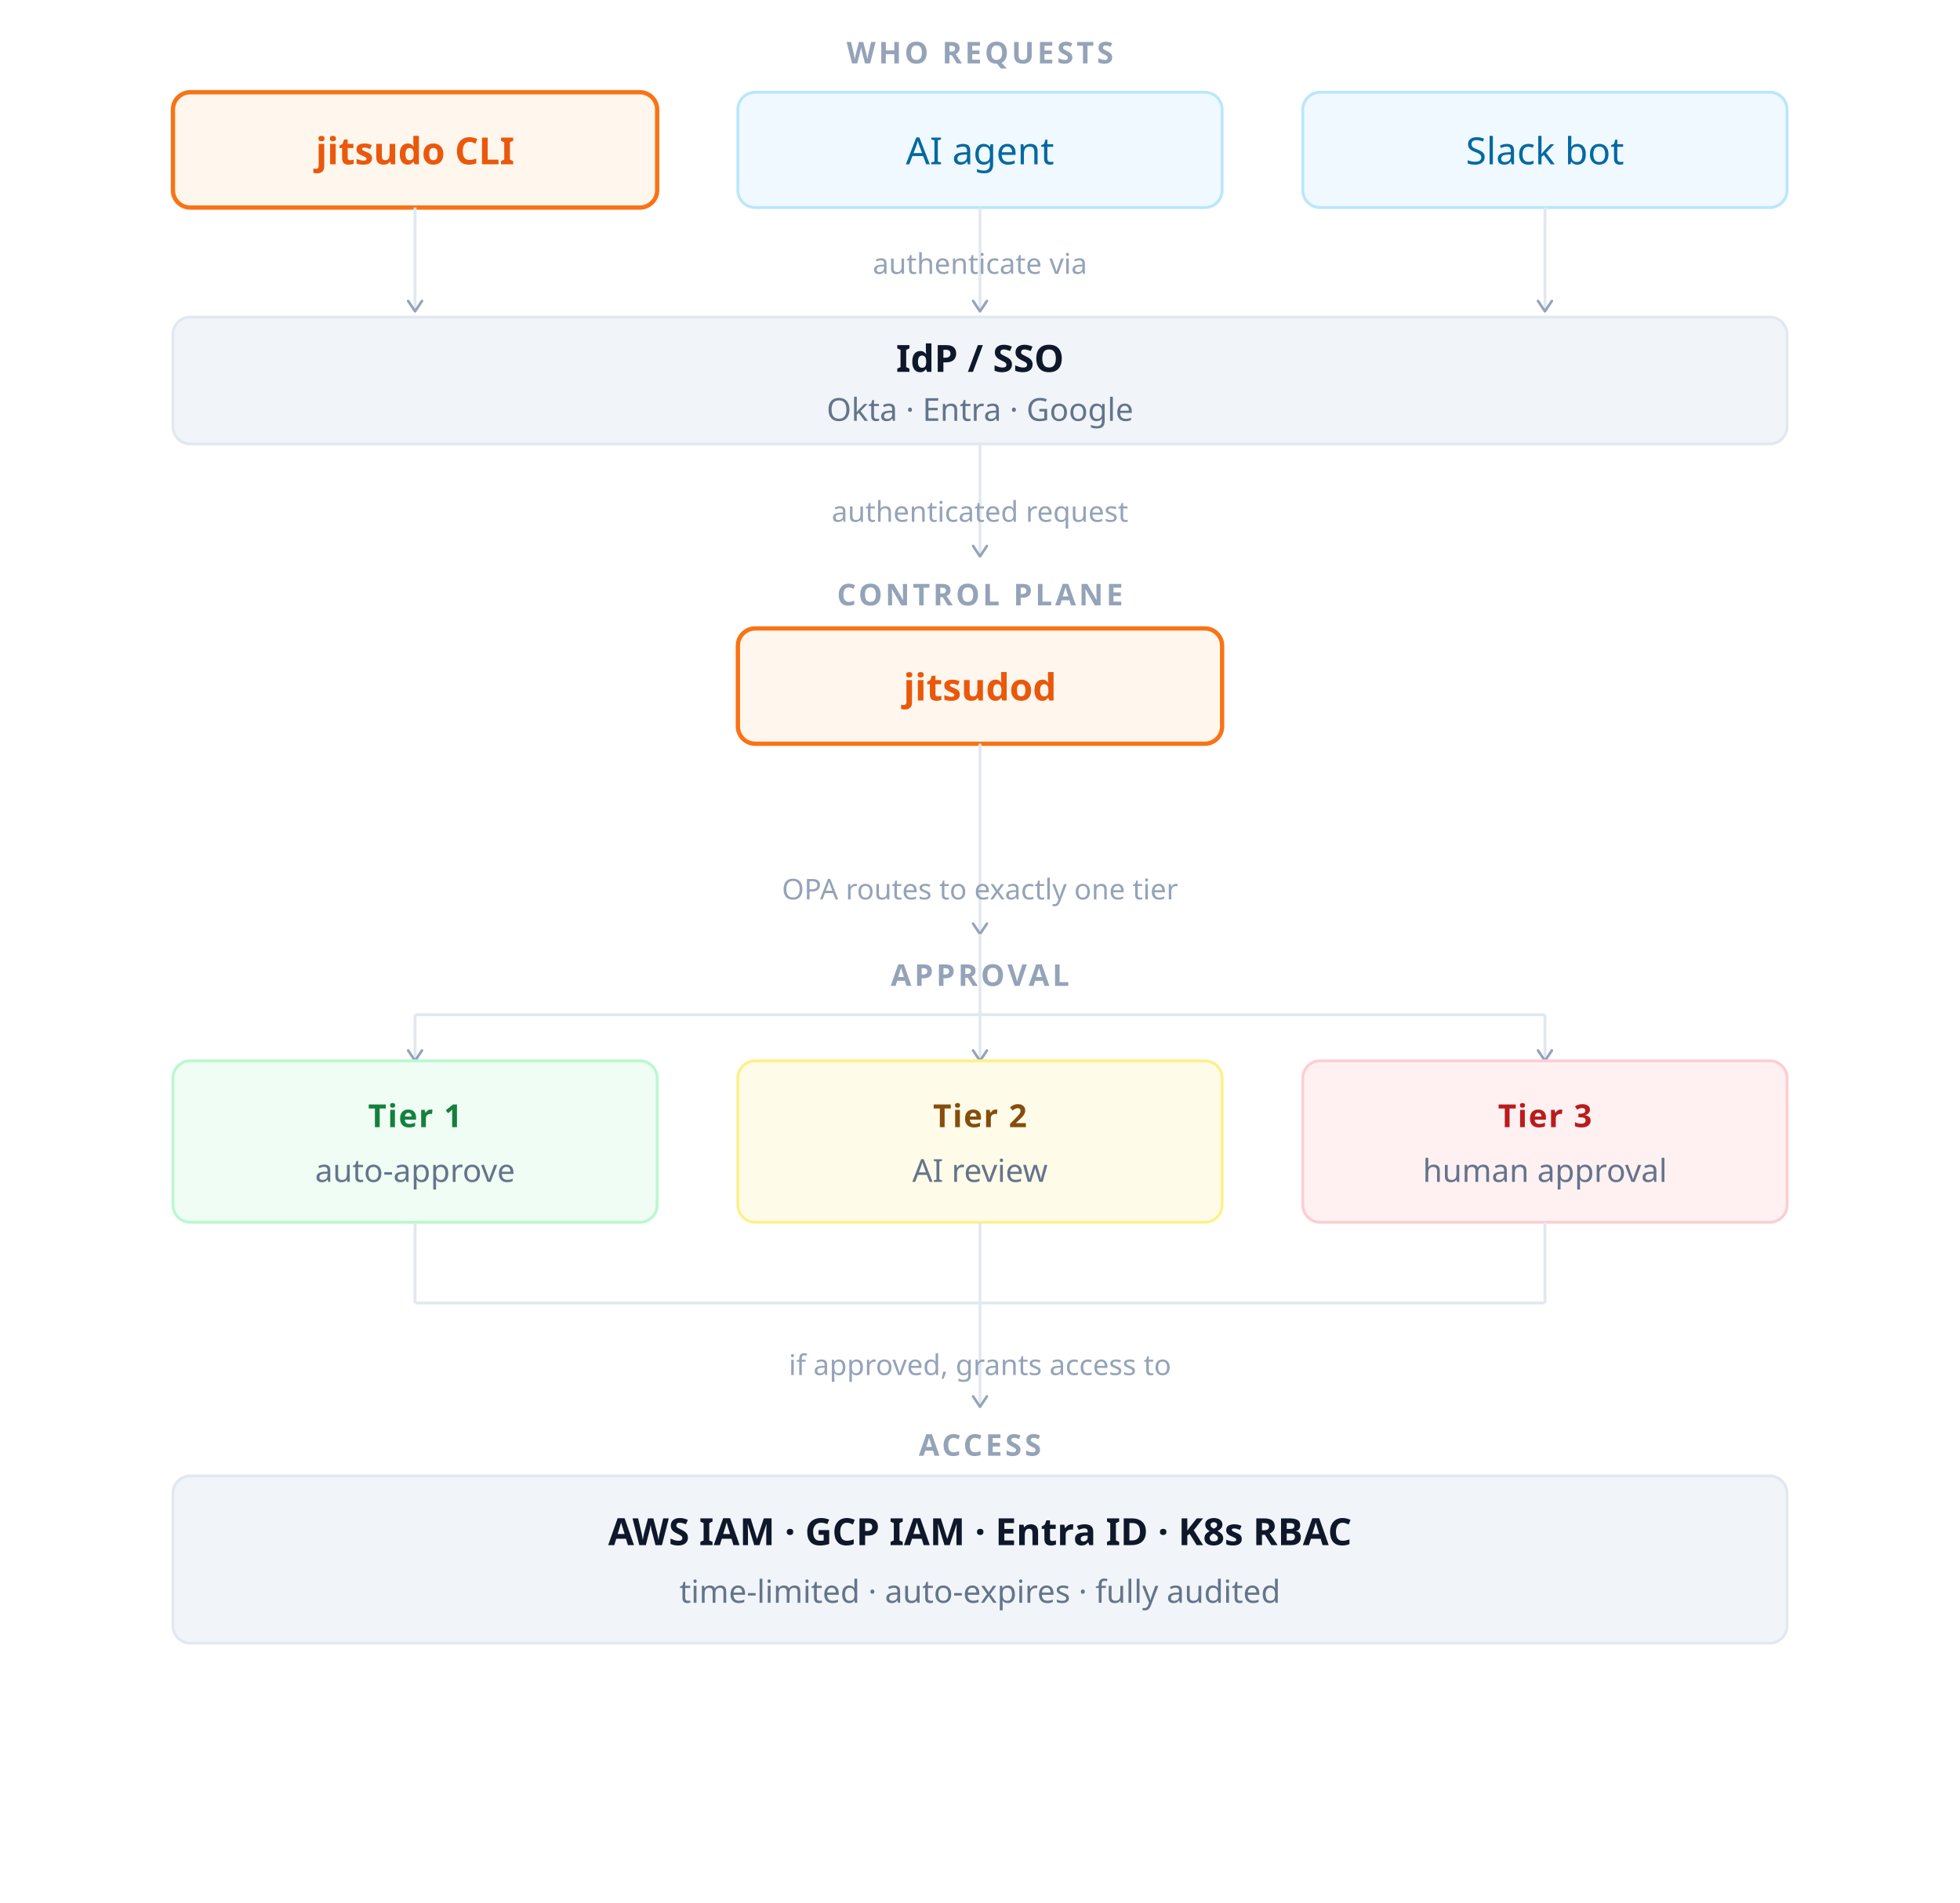
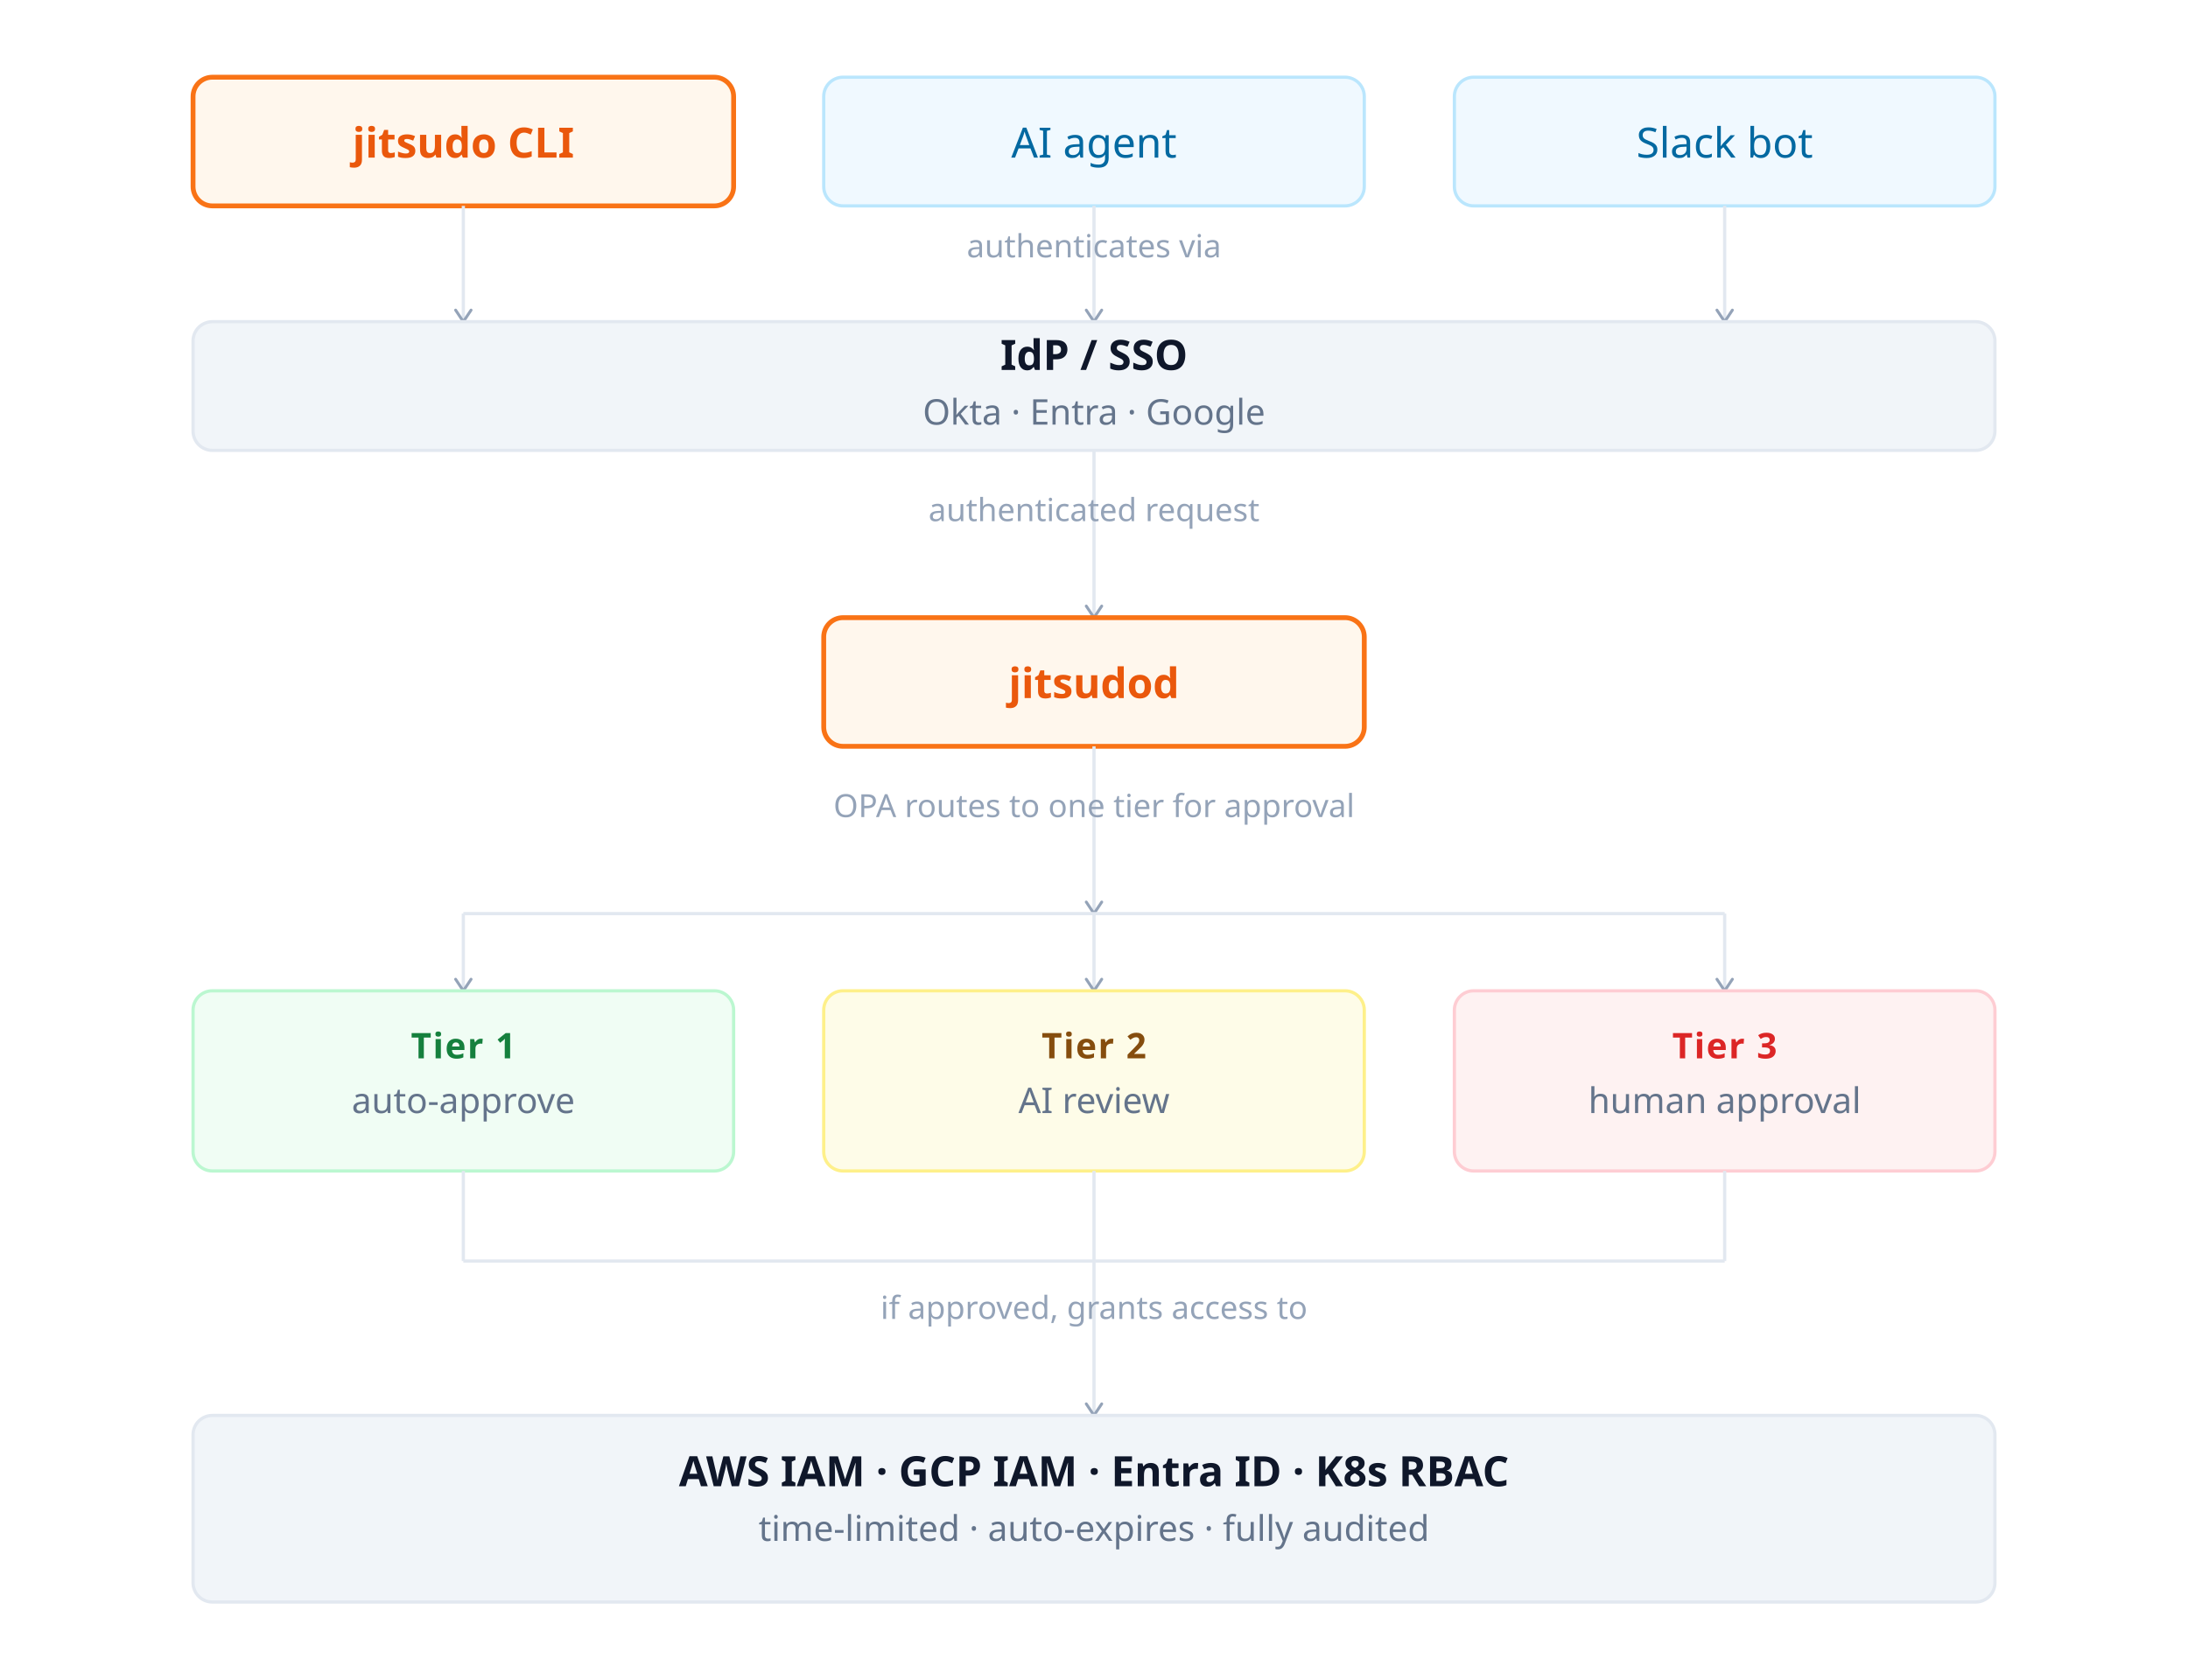
- <svg xmlns="http://www.w3.org/2000/svg" viewBox="0 0 680 660" style="background:#f8fafc">
+ <svg xmlns="http://www.w3.org/2000/svg" viewBox="0 0 680 522" style="background:#f8fafc">
  <defs>
    <marker id="arrow" viewBox="0 0 10 10" refX="8" refY="5" markerWidth="6" markerHeight="6" orient="auto-start-reverse">
      <path d="M2 1L8 5L2 9" fill="none" stroke="#94a3b8" stroke-width="1.5" stroke-linecap="round" stroke-linejoin="round" />
    </marker>
  </defs>
-   <text x="340" y="22" text-anchor="middle" font-family="system-ui,sans-serif" font-size="10.4" font-weight="600" fill="#94a3b8" letter-spacing="0.1em">WHO REQUESTS</text>
-   <rect x="60" y="32" width="168" height="40" rx="6" fill="#fff7ed" stroke="#f97316" stroke-width="1.5" />
-   <text x="144" y="57" text-anchor="middle" font-family="system-ui,sans-serif" font-size="13" font-weight="700" fill="#ea580c">jitsudo CLI</text>
-   <rect x="256" y="32" width="168" height="40" rx="6" fill="#f0f9ff" stroke="#bae6fd" stroke-width="1" />
-   <text x="340" y="57" text-anchor="middle" font-family="system-ui,sans-serif" font-size="13" font-weight="500" fill="#0369a1">AI agent</text>
-   <rect x="452" y="32" width="168" height="40" rx="6" fill="#f0f9ff" stroke="#bae6fd" stroke-width="1" />
-   <text x="536" y="57" text-anchor="middle" font-family="system-ui,sans-serif" font-size="13" font-weight="500" fill="#0369a1">Slack bot</text>
-   <line x1="144" y1="72" x2="144" y2="108" stroke="#e2e8f0" stroke-width="1" marker-end="url(#arrow)" />
-   <line x1="340" y1="72" x2="340" y2="108" stroke="#e2e8f0" stroke-width="1" marker-end="url(#arrow)" />
-   <line x1="536" y1="72" x2="536" y2="108" stroke="#e2e8f0" stroke-width="1" marker-end="url(#arrow)" />
-   <text x="340" y="95" text-anchor="middle" font-family="system-ui,sans-serif" font-size="9.9" fill="#94a3b8">authenticate via</text>
-   <rect x="60" y="110" width="560" height="44" rx="6" fill="#f1f5f9" stroke="#e2e8f0" stroke-width="1" />
-   <text x="340" y="129" text-anchor="middle" font-family="system-ui,sans-serif" font-size="13" font-weight="600" fill="#0f172a">IdP / SSO</text>
-   <text x="340" y="146" text-anchor="middle" font-family="system-ui,sans-serif" font-size="11" fill="#64748b">Okta · Entra · Google</text>
-   <line x1="340" y1="154" x2="340" y2="193" stroke="#e2e8f0" stroke-width="1" marker-end="url(#arrow)" />
-   <text x="340" y="181" text-anchor="middle" font-family="system-ui,sans-serif" font-size="9.9" fill="#94a3b8">authenticated request</text>
-   <text x="340" y="210" text-anchor="middle" font-family="system-ui,sans-serif" font-size="10.4" font-weight="600" fill="#94a3b8" letter-spacing="0.1em">CONTROL PLANE</text>
-   <rect x="256" y="218" width="168" height="40" rx="6" fill="#fff7ed" stroke="#f97316" stroke-width="1.5" />
-   <text x="340" y="243" text-anchor="middle" font-family="system-ui,sans-serif" font-size="13" font-weight="700" fill="#ea580c">jitsudod</text>
-   <line x1="340" y1="258" x2="340" y2="324" stroke="#e2e8f0" stroke-width="1" marker-end="url(#arrow)" />
-   <text x="340" y="312" text-anchor="middle" font-family="system-ui,sans-serif" font-size="9.9" fill="#94a3b8">OPA routes to exactly one tier</text>
-   <text x="340" y="342" text-anchor="middle" font-family="system-ui,sans-serif" font-size="10.4" font-weight="600" fill="#94a3b8" letter-spacing="0.1em">APPROVAL</text>
-   <line x1="340" y1="324" x2="340" y2="352" stroke="#e2e8f0" stroke-width="1" />
-   <line x1="144" y1="352" x2="536" y2="352" stroke="#e2e8f0" stroke-width="1" />
-   <line x1="144" y1="352" x2="144" y2="368" stroke="#e2e8f0" stroke-width="1" marker-end="url(#arrow)" />
-   <line x1="340" y1="352" x2="340" y2="368" stroke="#e2e8f0" stroke-width="1" marker-end="url(#arrow)" />
-   <line x1="536" y1="352" x2="536" y2="368" stroke="#e2e8f0" stroke-width="1" marker-end="url(#arrow)" />
-   <rect x="60" y="368" width="168" height="56" rx="6" fill="#f0fdf4" stroke="#bbf7d0" stroke-width="1" />
-   <text x="144" y="391" text-anchor="middle" font-family="system-ui,sans-serif" font-size="11" font-weight="600" fill="#15803d" letter-spacing="0.04em">Tier 1</text>
-   <text x="144" y="410" text-anchor="middle" font-family="system-ui,sans-serif" font-size="11" fill="#64748b">auto-approve</text>
-   <rect x="256" y="368" width="168" height="56" rx="6" fill="#fefce8" stroke="#fef08a" stroke-width="1" />
-   <text x="340" y="391" text-anchor="middle" font-family="system-ui,sans-serif" font-size="11" font-weight="600" fill="#854d0e" letter-spacing="0.04em">Tier 2</text>
-   <text x="340" y="410" text-anchor="middle" font-family="system-ui,sans-serif" font-size="11" fill="#64748b">AI review</text>
-   <rect x="452" y="368" width="168" height="56" rx="6" fill="#fff1f2" stroke="#fecdd3" stroke-width="1" />
-   <text x="536" y="391" text-anchor="middle" font-family="system-ui,sans-serif" font-size="11" font-weight="600" fill="#b91c1c" letter-spacing="0.04em">Tier 3</text>
-   <text x="536" y="410" text-anchor="middle" font-family="system-ui,sans-serif" font-size="11" fill="#64748b">human approval</text>
-   <line x1="144" y1="424" x2="144" y2="452" stroke="#e2e8f0" stroke-width="1" />
-   <line x1="340" y1="424" x2="340" y2="452" stroke="#e2e8f0" stroke-width="1" />
-   <line x1="536" y1="424" x2="536" y2="452" stroke="#e2e8f0" stroke-width="1" />
-   <line x1="144" y1="452" x2="536" y2="452" stroke="#e2e8f0" stroke-width="1" />
-   <line x1="340" y1="452" x2="340" y2="488" stroke="#e2e8f0" stroke-width="1" marker-end="url(#arrow)" />
-   <text x="340" y="477" text-anchor="middle" font-family="system-ui,sans-serif" font-size="9.9" fill="#94a3b8">if approved, grants access to</text>
-   <text x="340" y="505" text-anchor="middle" font-family="system-ui,sans-serif" font-size="10.4" font-weight="600" fill="#94a3b8" letter-spacing="0.1em">ACCESS</text>
-   <rect x="60" y="512" width="560" height="58" rx="6" fill="#f1f5f9" stroke="#e2e8f0" stroke-width="1" />
-   <text x="340" y="536" text-anchor="middle" font-family="system-ui,sans-serif" font-size="13" font-weight="600" fill="#0f172a">AWS IAM · GCP IAM · Entra ID · K8s RBAC</text>
-   <text x="340" y="556" text-anchor="middle" font-family="system-ui,sans-serif" font-size="11" fill="#64748b">time-limited · auto-expires · fully audited</text>
+   <rect x="60" y="24" width="168" height="40" rx="6" fill="#fff7ed" stroke="#f97316" stroke-width="1.5" />
+   <text x="144" y="49" text-anchor="middle" font-family="system-ui,sans-serif" font-size="13" font-weight="700" fill="#ea580c">jitsudo CLI</text>
+   <rect x="256" y="24" width="168" height="40" rx="6" fill="#f0f9ff" stroke="#bae6fd" stroke-width="1" />
+   <text x="340" y="49" text-anchor="middle" font-family="system-ui,sans-serif" font-size="13" font-weight="500" fill="#0369a1">AI agent</text>
+   <rect x="452" y="24" width="168" height="40" rx="6" fill="#f0f9ff" stroke="#bae6fd" stroke-width="1" />
+   <text x="536" y="49" text-anchor="middle" font-family="system-ui,sans-serif" font-size="13" font-weight="500" fill="#0369a1">Slack bot</text>
+   <line x1="144" y1="64" x2="144" y2="100" stroke="#e2e8f0" stroke-width="1" marker-end="url(#arrow)" />
+   <line x1="340" y1="64" x2="340" y2="100" stroke="#e2e8f0" stroke-width="1" marker-end="url(#arrow)" />
+   <line x1="536" y1="64" x2="536" y2="100" stroke="#e2e8f0" stroke-width="1" marker-end="url(#arrow)" />
+   <text x="340" y="80" text-anchor="middle" font-family="system-ui,sans-serif" font-size="9.9" fill="#94a3b8">authenticates via</text>
+   <rect x="60" y="100" width="560" height="40" rx="6" fill="#f1f5f9" stroke="#e2e8f0" stroke-width="1" />
+   <text x="340" y="115" text-anchor="middle" font-family="system-ui,sans-serif" font-size="13" font-weight="600" fill="#0f172a">IdP / SSO</text>
+   <text x="340" y="132" text-anchor="middle" font-family="system-ui,sans-serif" font-size="11" fill="#64748b">Okta · Entra · Google</text>
+   <line x1="340" y1="140" x2="340" y2="192" stroke="#e2e8f0" stroke-width="1" marker-end="url(#arrow)" />
+   <text x="340" y="162" text-anchor="middle" font-family="system-ui,sans-serif" font-size="9.9" fill="#94a3b8">authenticated request</text>
+   <rect x="256" y="192" width="168" height="40" rx="6" fill="#fff7ed" stroke="#f97316" stroke-width="1.5" />
+   <text x="340" y="217" text-anchor="middle" font-family="system-ui,sans-serif" font-size="13" font-weight="700" fill="#ea580c">jitsudod</text>
+   <line x1="340" y1="232" x2="340" y2="284" stroke="#e2e8f0" stroke-width="1" marker-end="url(#arrow)" />
+   <text x="340" y="254" text-anchor="middle" font-family="system-ui,sans-serif" font-size="9.9" fill="#94a3b8">OPA routes to one tier for approval</text>
+   <line x1="144" y1="284" x2="536" y2="284" stroke="#e2e8f0" stroke-width="1" />
+   <line x1="144" y1="284" x2="144" y2="308" stroke="#e2e8f0" stroke-width="1" marker-end="url(#arrow)" />
+   <line x1="340" y1="284" x2="340" y2="308" stroke="#e2e8f0" stroke-width="1" marker-end="url(#arrow)" />
+   <line x1="536" y1="284" x2="536" y2="308" stroke="#e2e8f0" stroke-width="1" marker-end="url(#arrow)" />
+   <rect x="60" y="308" width="168" height="56" rx="6" fill="#f0fdf4" stroke="#bbf7d0" stroke-width="1" />
+   <text x="144" y="329" text-anchor="middle" font-family="system-ui,sans-serif" font-size="11" font-weight="600" fill="#15803d" letter-spacing="0.04em">Tier 1</text>
+   <text x="144" y="346" text-anchor="middle" font-family="system-ui,sans-serif" font-size="11" fill="#64748b">auto-approve</text>
+   <rect x="256" y="308" width="168" height="56" rx="6" fill="#fefce8" stroke="#fef08a" stroke-width="1" />
+   <text x="340" y="329" text-anchor="middle" font-family="system-ui,sans-serif" font-size="11" font-weight="600" fill="#854d0e" letter-spacing="0.04em">Tier 2</text>
+   <text x="340" y="346" text-anchor="middle" font-family="system-ui,sans-serif" font-size="11" fill="#64748b">AI review</text>
+   <rect x="452" y="308" width="168" height="56" rx="6" fill="#fef2f2" stroke="#fecdd3" stroke-width="1" />
+   <text x="536" y="329" text-anchor="middle" font-family="system-ui,sans-serif" font-size="11" font-weight="600" fill="#dc2626" letter-spacing="0.04em">Tier 3</text>
+   <text x="536" y="346" text-anchor="middle" font-family="system-ui,sans-serif" font-size="11" fill="#64748b">human approval</text>
+   <line x1="144" y1="364" x2="144" y2="392" stroke="#e2e8f0" stroke-width="1" />
+   <line x1="340" y1="364" x2="340" y2="392" stroke="#e2e8f0" stroke-width="1" />
+   <line x1="536" y1="364" x2="536" y2="392" stroke="#e2e8f0" stroke-width="1" />
+   <line x1="144" y1="392" x2="536" y2="392" stroke="#e2e8f0" stroke-width="1" />
+   <line x1="340" y1="392" x2="340" y2="440" stroke="#e2e8f0" stroke-width="1" marker-end="url(#arrow)" />
+   <text x="340" y="410" text-anchor="middle" font-family="system-ui,sans-serif" font-size="9.9" fill="#94a3b8">if approved, grants access to</text>
+   <rect x="60" y="440" width="560" height="58" rx="6" fill="#f1f5f9" stroke="#e2e8f0" stroke-width="1" />
+   <text x="340" y="462" text-anchor="middle" font-family="system-ui,sans-serif" font-size="13" font-weight="600" fill="#0f172a">AWS IAM · GCP IAM · Entra ID · K8s RBAC</text>
+   <text x="340" y="479" text-anchor="middle" font-family="system-ui,sans-serif" font-size="11" fill="#64748b">time-limited · auto-expires · fully audited</text>
</svg>
